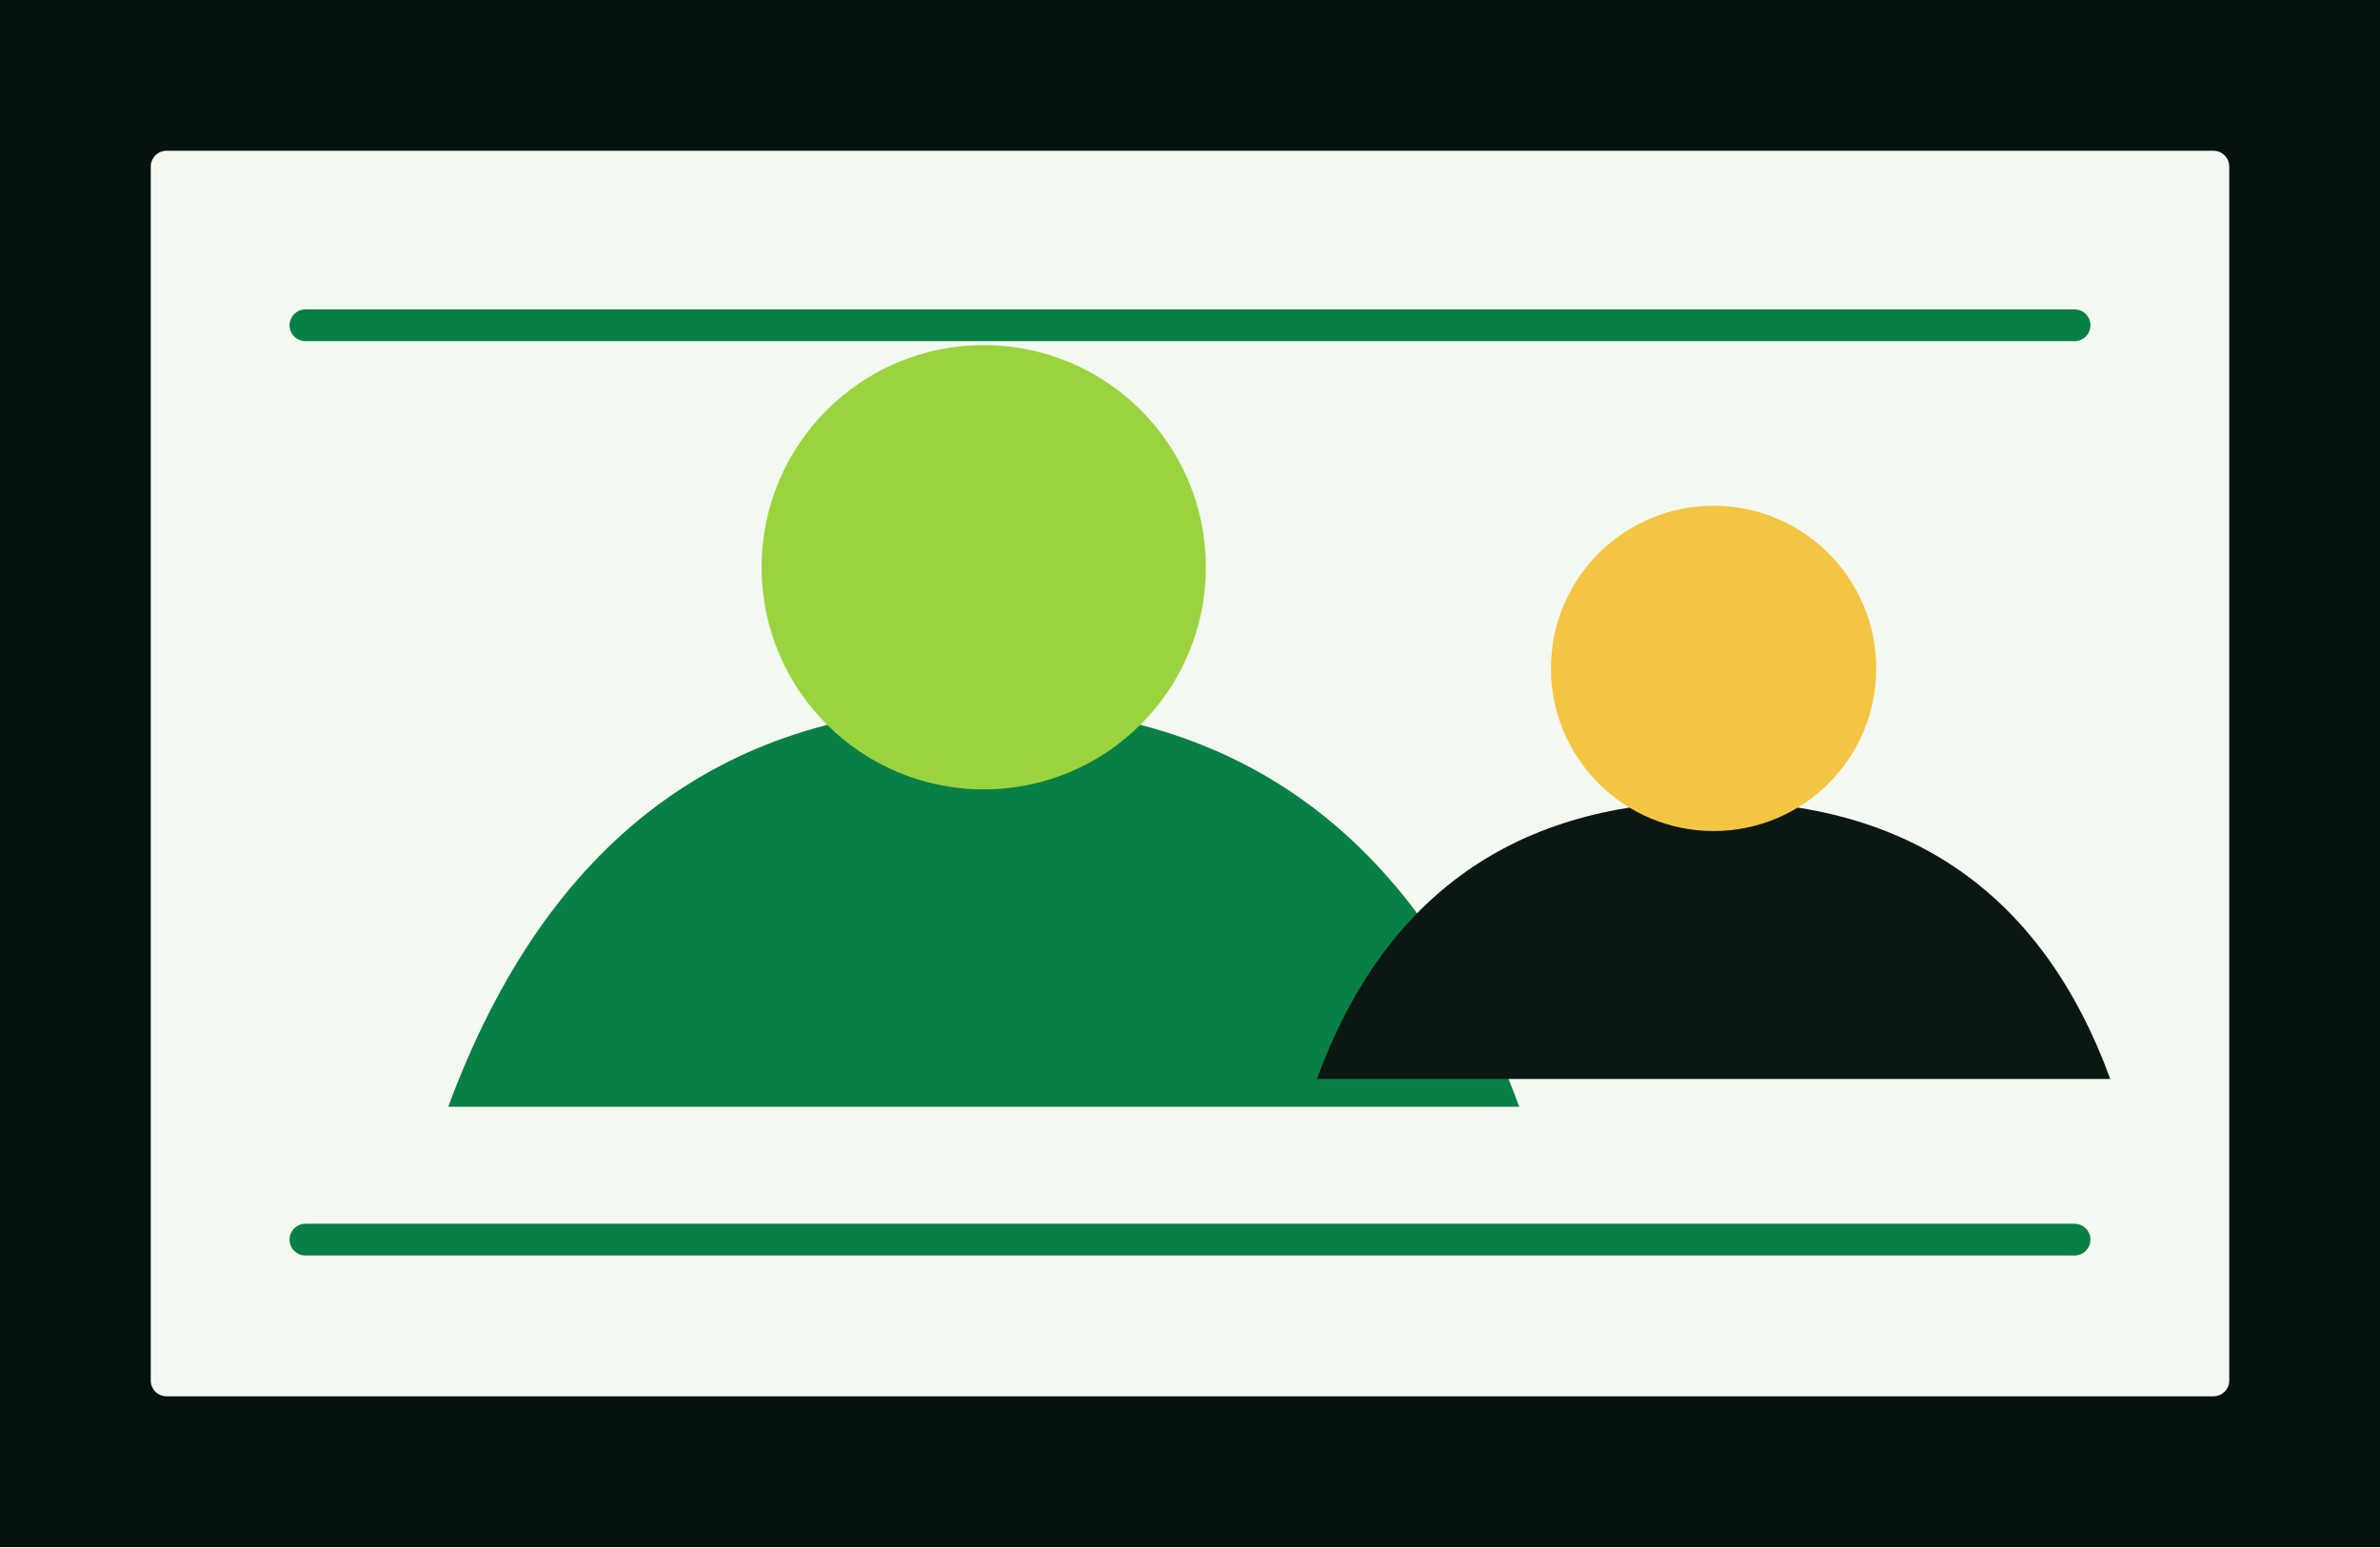
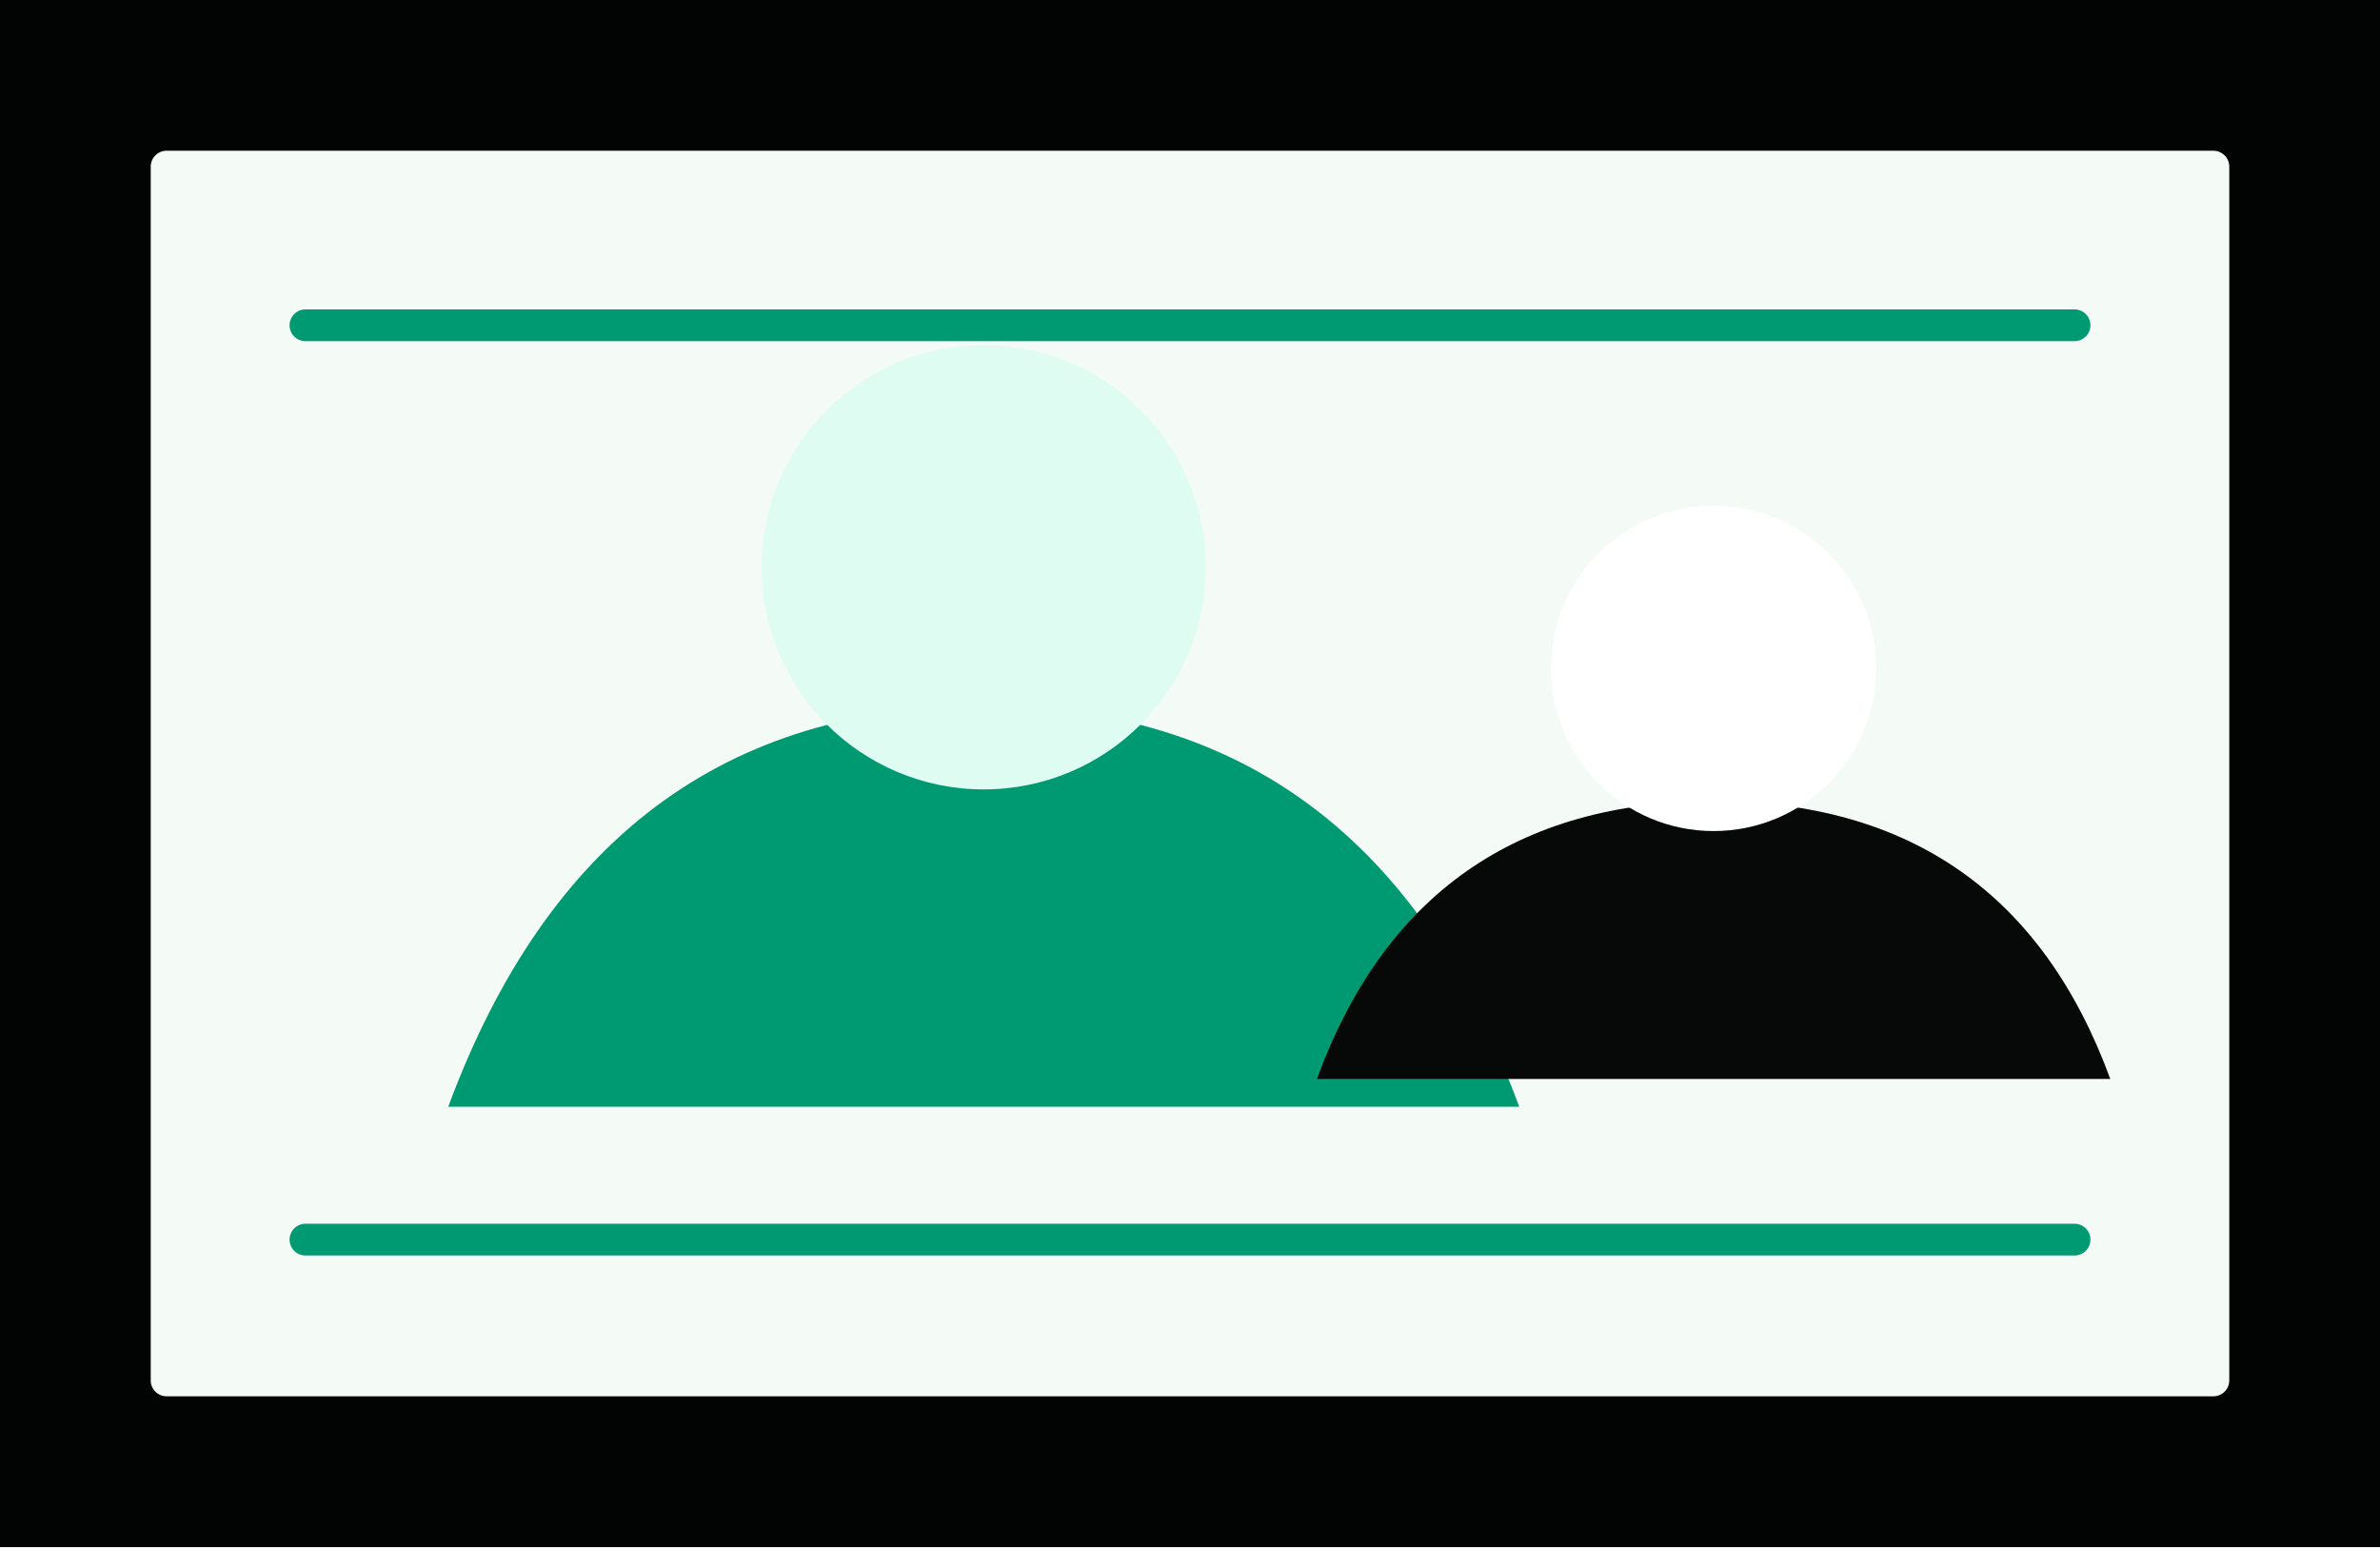
<svg xmlns="http://www.w3.org/2000/svg" width="1200" height="780" viewBox="0 0 1200 780" fill="none">
-   <rect width="1200" height="780" fill="#06120d" />
-   <rect x="76" y="76" width="1048" height="628" rx="8" fill="#f3f8f1" />
-   <path d="M226 558C276 423 366 356 496 356C626 356 716 423 766 558H226Z" fill="#087f45" />
-   <circle cx="496" cy="286" r="112" fill="#9bd33f" />
-   <path d="M664 544C698 451 765 404 864 404C963 404 1030 451 1064 544H664Z" fill="#0b1712" />
-   <circle cx="864" cy="337" r="82" fill="#f4c542" />
-   <path d="M154 164H1046M154 625H1046" stroke="#087f45" stroke-width="16" stroke-linecap="round" />
+   <rect width="1200" height="780" fill="#020403" />
+   <rect x="76" y="76" width="1048" height="628" rx="8" fill="#f4fbf7" />
+   <path d="M226 558C276 423 366 356 496 356C626 356 716 423 766 558H226Z" fill="#009a72" />
+   <circle cx="496" cy="286" r="112" fill="#dffcf2" />
+   <path d="M664 544C698 451 765 404 864 404C963 404 1030 451 1064 544H664Z" fill="#070908" />
+   <circle cx="864" cy="337" r="82" fill="#ffffff" />
+   <path d="M154 164H1046M154 625H1046" stroke="#009a72" stroke-width="16" stroke-linecap="round" />
</svg>
